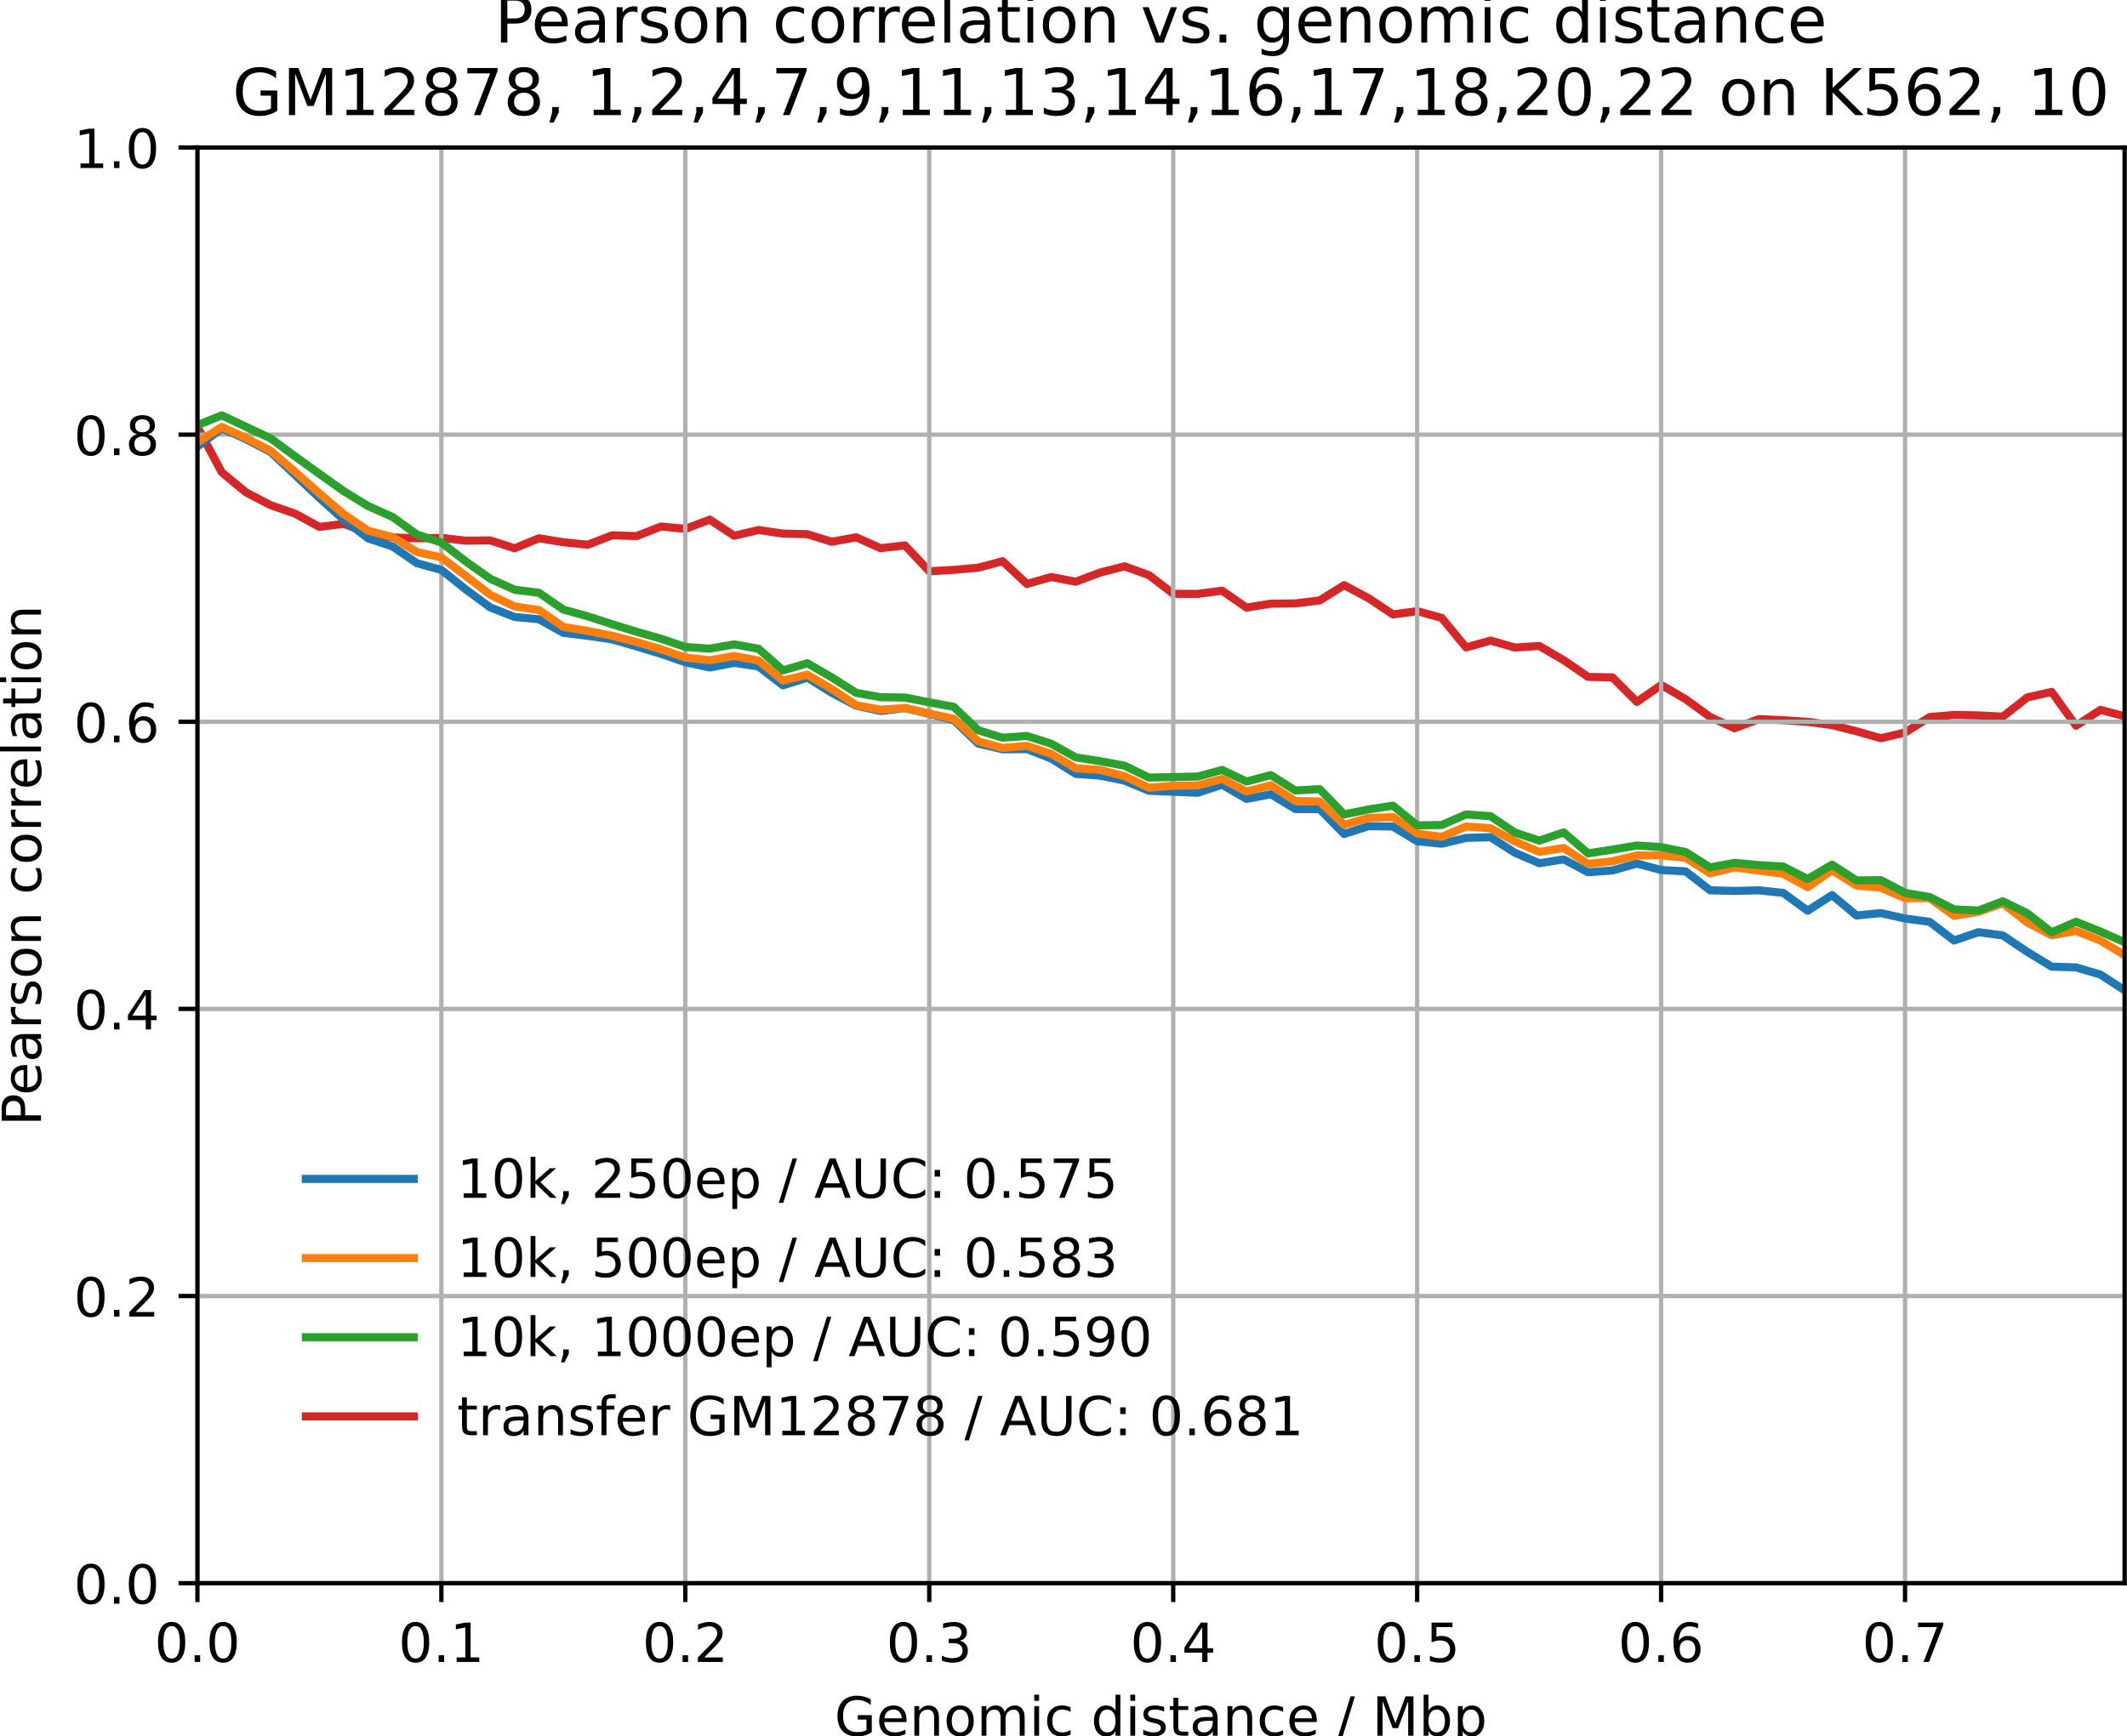
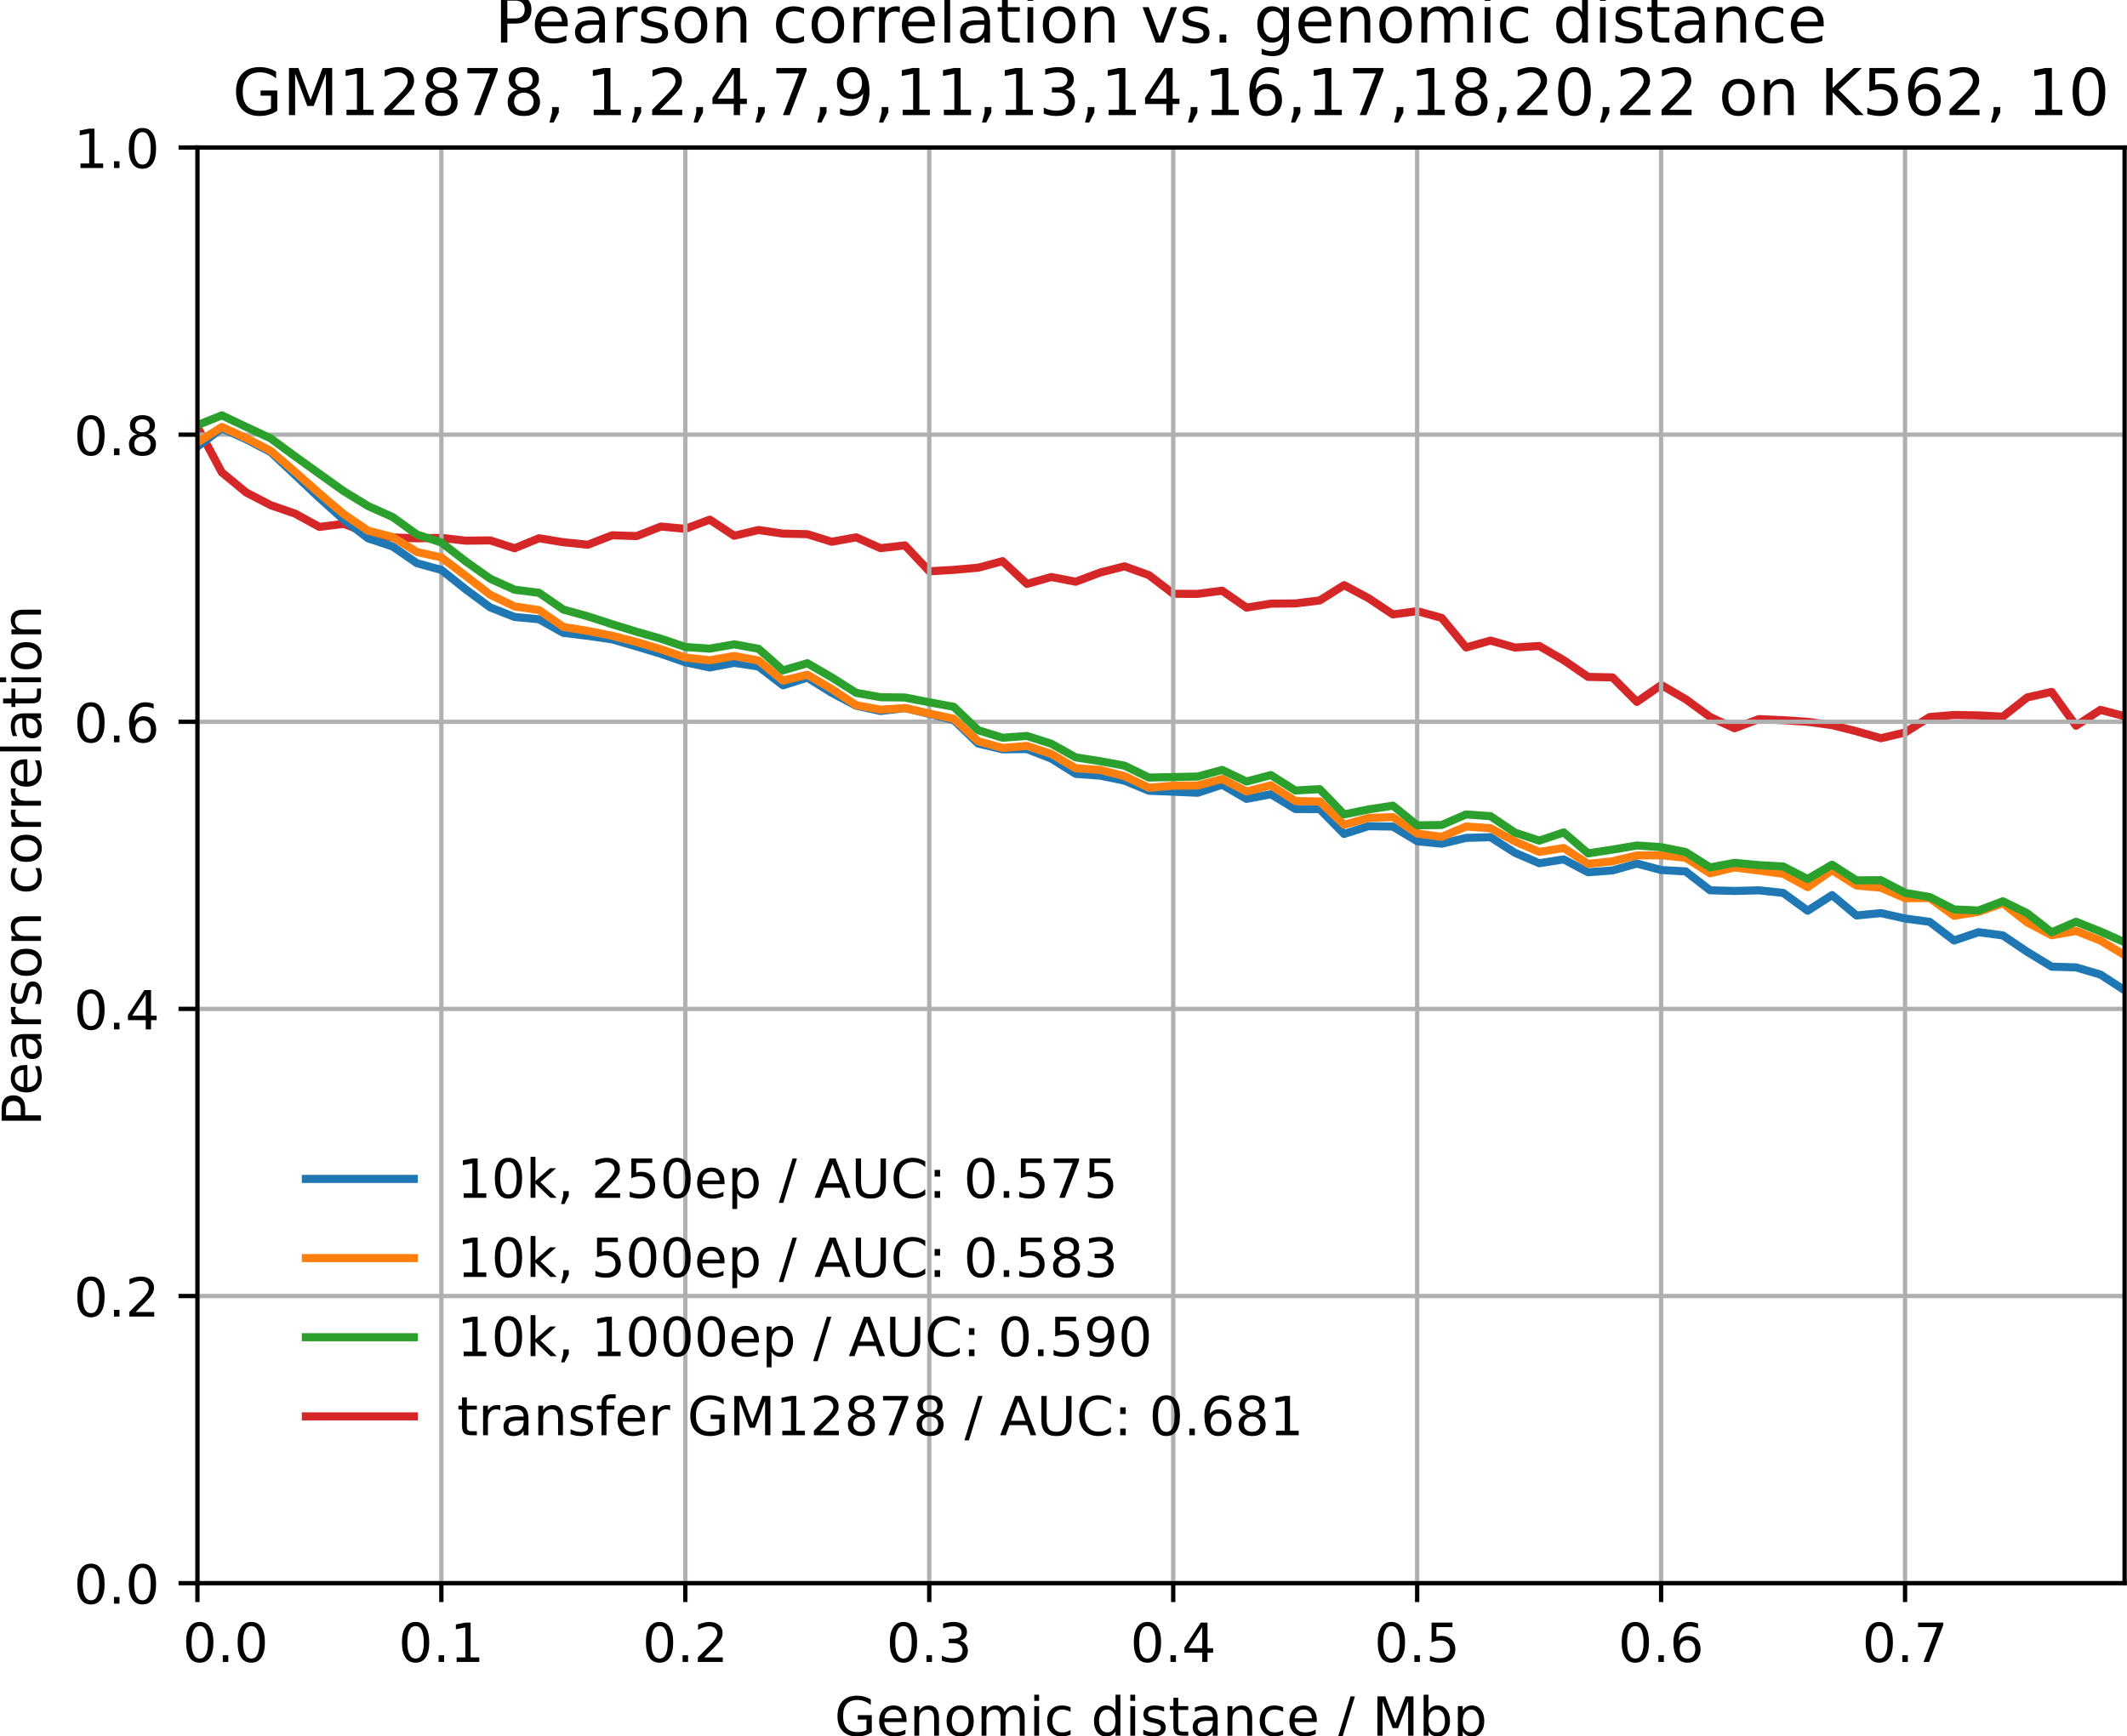
<svg xmlns="http://www.w3.org/2000/svg" version="1.1" id="svg2" xml:space="preserve" width="80mm" height="65.3mm" viewBox="0 0 302.362 246.803">
  <defs id="defs6">
    <clipPath clipPathUnits="userSpaceOnUse" id="clipPath22">
      <path d="M 57.6,38.016 H 414.72 V 304.128 H 57.6 Z" id="path20" />
    </clipPath>
    <clipPath clipPathUnits="userSpaceOnUse" id="clipPath40">
      <path d="M 57.6,38.016 H 414.72 V 304.128 H 57.6 Z" id="path38" />
    </clipPath>
    <clipPath clipPathUnits="userSpaceOnUse" id="clipPath58">
      <path d="M 57.6,38.016 H 414.72 V 304.128 H 57.6 Z" id="path56" />
    </clipPath>
    <clipPath clipPathUnits="userSpaceOnUse" id="clipPath76">
      <path d="M 57.6,38.016 H 414.72 V 304.128 H 57.6 Z" id="path74" />
    </clipPath>
    <clipPath clipPathUnits="userSpaceOnUse" id="clipPath94">
      <path d="M 57.6,38.016 H 414.72 V 304.128 H 57.6 Z" id="path92" />
    </clipPath>
    <clipPath clipPathUnits="userSpaceOnUse" id="clipPath112">
      <path d="M 57.6,38.016 H 414.72 V 304.128 H 57.6 Z" id="path110" />
    </clipPath>
    <clipPath clipPathUnits="userSpaceOnUse" id="clipPath130">
      <path d="M 57.6,38.016 H 414.72 V 304.128 H 57.6 Z" id="path128" />
    </clipPath>
    <clipPath clipPathUnits="userSpaceOnUse" id="clipPath148">
      <path d="M 57.6,38.016 H 414.72 V 304.128 H 57.6 Z" id="path146" />
    </clipPath>
    <clipPath clipPathUnits="userSpaceOnUse" id="clipPath170">
      <path d="M 57.6,38.016 H 414.72 V 304.128 H 57.6 Z" id="path168" />
    </clipPath>
    <clipPath clipPathUnits="userSpaceOnUse" id="clipPath188">
      <path d="M 57.6,38.016 H 414.72 V 304.128 H 57.6 Z" id="path186" />
    </clipPath>
    <clipPath clipPathUnits="userSpaceOnUse" id="clipPath206">
      <path d="M 57.6,38.016 H 414.72 V 304.128 H 57.6 Z" id="path204" />
    </clipPath>
    <clipPath clipPathUnits="userSpaceOnUse" id="clipPath224">
      <path d="M 57.6,38.016 H 414.72 V 304.128 H 57.6 Z" id="path222" />
    </clipPath>
    <clipPath clipPathUnits="userSpaceOnUse" id="clipPath242">
      <path d="M 57.6,38.016 H 414.72 V 304.128 H 57.6 Z" id="path240" />
    </clipPath>
    <clipPath clipPathUnits="userSpaceOnUse" id="clipPath260">
      <path d="M 57.6,38.016 H 414.72 V 304.128 H 57.6 Z" id="path258" />
    </clipPath>
    <clipPath clipPathUnits="userSpaceOnUse" id="clipPath282">
      <path d="M 57.6,38.016 H 414.72 V 304.128 H 57.6 Z" id="path280" />
    </clipPath>
    <clipPath clipPathUnits="userSpaceOnUse" id="clipPath292">
      <path d="M 57.6,38.016 H 414.72 V 304.128 H 57.6 Z" id="path290" />
    </clipPath>
    <clipPath clipPathUnits="userSpaceOnUse" id="clipPath302">
      <path d="M 57.6,38.016 H 414.72 V 304.128 H 57.6 Z" id="path300" />
    </clipPath>
    <clipPath clipPathUnits="userSpaceOnUse" id="clipPath312">
      <path d="M 57.6,38.016 H 414.72 V 304.128 H 57.6 Z" id="path310" />
    </clipPath>
  </defs>
  <g id="g10" transform="matrix(1.333333,0,0,-1.333333,-28.02396,443.5936)">
    <g id="g308" clip-path="url(#clipPath312)" transform="matrix(0.5753527,0,0,0.5753527,8.925225,141.9839)">
      <path d="m 57.6,252.355 4.521,-8.448 4.521,-3.724 4.521,-2.352 4.521,-1.561 4.521,-2.468 4.521,0.568 4.521,-1.726 4.521,-0.793 4.521,-0.16 4.521,0.077 4.521,-0.517 4.521,0.052 4.521,-1.458 4.521,1.854 4.521,-0.736 4.521,-0.462 4.521,1.749 4.521,-0.148 4.521,1.773 4.521,-0.43 4.521,1.707 4.521,-2.99 4.521,1.065 4.521,-0.664 4.521,-0.108 4.521,-1.404 4.521,0.825 4.521,-2.014 4.521,0.513 4.521,-4.799 4.521,0.265 4.521,0.396 4.521,1.213 4.521,-4.215 4.521,1.281 4.521,-0.873 4.521,1.703 4.521,1.151 4.521,-1.631 4.521,-3.46 4.521,-0.015 4.521,0.588 4.521,-3.132 4.521,0.73 4.521,0.041 4.521,0.556 4.521,2.835 4.521,-2.414 4.521,-3.011 4.521,0.6 4.521,-1.248 4.521,-5.476 4.521,1.275 4.521,-1.294 4.521,0.292 4.521,-2.636 4.521,-3.095 4.521,-0.092 4.521,-4.536 4.521,3.125 4.521,-2.632 4.521,-3.284 4.521,-2.101 4.521,1.701 4.521,-0.206 4.521,-0.306 4.521,-0.606 4.521,-1.139 4.521,-1.289 4.521,1.068 4.521,2.856 4.521,0.382 4.521,-0.077 4.521,-0.231 4.521,3.558 4.521,1.028 4.521,-6.27 4.521,2.941 4.521,-1.196" style="fill:none;stroke:#d62728;stroke-width:1.5;stroke-linecap:square;stroke-linejoin:round;stroke-miterlimit:10;stroke-dasharray:none;stroke-opacity:1" id="path314" />
    </g>
    <g id="g16" transform="matrix(0.5753527,0,0,0.5753527,8.925225,141.9839)">
      <g id="g18" clip-path="url(#clipPath22)">
        <path d="M 57.6,38.016 V 304.128" style="fill:none;stroke:#b0b0b0;stroke-width:0.8;stroke-linecap:square;stroke-linejoin:round;stroke-miterlimit:10;stroke-dasharray:none;stroke-opacity:1" id="path24" />
      </g>
    </g>
    <path d="m 42.066,163.856 v -2.014" style="fill:#000000;fill-opacity:1;fill-rule:nonzero;stroke:#000000;stroke-width:0.46;stroke-linecap:butt;stroke-linejoin:round;stroke-miterlimit:10;stroke-dasharray:none;stroke-opacity:1" id="path28" />
    <g id="g34" transform="matrix(0.5753527,0,0,0.5753527,8.925225,141.9839)">
      <g id="g36" clip-path="url(#clipPath40)">
        <path d="M 102.805,38.016 V 304.128" style="fill:none;stroke:#b0b0b0;stroke-width:0.8;stroke-linecap:square;stroke-linejoin:round;stroke-miterlimit:10;stroke-dasharray:none;stroke-opacity:1" id="path42" />
      </g>
    </g>
    <path d="m 68.074,163.856 v -2.014" style="fill:#000000;fill-opacity:1;fill-rule:nonzero;stroke:#000000;stroke-width:0.46;stroke-linecap:butt;stroke-linejoin:round;stroke-miterlimit:10;stroke-dasharray:none;stroke-opacity:1" id="path46" />
    <g id="g52" transform="matrix(0.5753527,0,0,0.5753527,8.925225,141.9839)">
      <g id="g54" clip-path="url(#clipPath58)">
        <path d="M 148.01,38.016 V 304.128" style="fill:none;stroke:#b0b0b0;stroke-width:0.8;stroke-linecap:square;stroke-linejoin:round;stroke-miterlimit:10;stroke-dasharray:none;stroke-opacity:1" id="path60" />
      </g>
    </g>
    <path d="m 94.083,163.856 v -2.014" style="fill:#000000;fill-opacity:1;fill-rule:nonzero;stroke:#000000;stroke-width:0.46;stroke-linecap:butt;stroke-linejoin:round;stroke-miterlimit:10;stroke-dasharray:none;stroke-opacity:1" id="path64" />
    <g id="g70" transform="matrix(0.5753527,0,0,0.5753527,8.925225,141.9839)">
      <g id="g72" clip-path="url(#clipPath76)">
        <path d="M 193.215,38.016 V 304.128" style="fill:none;stroke:#b0b0b0;stroke-width:0.8;stroke-linecap:square;stroke-linejoin:round;stroke-miterlimit:10;stroke-dasharray:none;stroke-opacity:1" id="path78" />
      </g>
    </g>
    <path d="m 120.092,163.856 v -2.014" style="fill:#000000;fill-opacity:1;fill-rule:nonzero;stroke:#000000;stroke-width:0.46;stroke-linecap:butt;stroke-linejoin:round;stroke-miterlimit:10;stroke-dasharray:none;stroke-opacity:1" id="path82" />
    <g id="g88" transform="matrix(0.5753527,0,0,0.5753527,8.925225,141.9839)">
      <g id="g90" clip-path="url(#clipPath94)">
        <path d="M 238.42,38.016 V 304.128" style="fill:none;stroke:#b0b0b0;stroke-width:0.8;stroke-linecap:square;stroke-linejoin:round;stroke-miterlimit:10;stroke-dasharray:none;stroke-opacity:1" id="path96" />
      </g>
    </g>
    <path d="m 146.101,163.856 v -2.014" style="fill:#000000;fill-opacity:1;fill-rule:nonzero;stroke:#000000;stroke-width:0.46;stroke-linecap:butt;stroke-linejoin:round;stroke-miterlimit:10;stroke-dasharray:none;stroke-opacity:1" id="path100" />
    <g id="g106" transform="matrix(0.5753527,0,0,0.5753527,8.925225,141.9839)">
      <g id="g108" clip-path="url(#clipPath112)">
        <path d="M 283.625,38.016 V 304.128" style="fill:none;stroke:#b0b0b0;stroke-width:0.8;stroke-linecap:square;stroke-linejoin:round;stroke-miterlimit:10;stroke-dasharray:none;stroke-opacity:1" id="path114" />
      </g>
    </g>
    <path d="m 172.11,163.856 v -2.014" style="fill:#000000;fill-opacity:1;fill-rule:nonzero;stroke:#000000;stroke-width:0.46;stroke-linecap:butt;stroke-linejoin:round;stroke-miterlimit:10;stroke-dasharray:none;stroke-opacity:1" id="path118" />
    <g id="g124" transform="matrix(0.5753527,0,0,0.5753527,8.925225,141.9839)">
      <g id="g126" clip-path="url(#clipPath130)">
        <path d="M 328.83,38.016 V 304.128" style="fill:none;stroke:#b0b0b0;stroke-width:0.8;stroke-linecap:square;stroke-linejoin:round;stroke-miterlimit:10;stroke-dasharray:none;stroke-opacity:1" id="path132" />
      </g>
    </g>
    <path d="m 198.119,163.856 v -2.014" style="fill:#000000;fill-opacity:1;fill-rule:nonzero;stroke:#000000;stroke-width:0.46;stroke-linecap:butt;stroke-linejoin:round;stroke-miterlimit:10;stroke-dasharray:none;stroke-opacity:1" id="path136" />
    <g id="g142" transform="matrix(0.5753527,0,0,0.5753527,8.925225,141.9839)">
      <g id="g144" clip-path="url(#clipPath148)">
        <path d="M 374.035,38.016 V 304.128" style="fill:none;stroke:#b0b0b0;stroke-width:0.8;stroke-linecap:square;stroke-linejoin:round;stroke-miterlimit:10;stroke-dasharray:none;stroke-opacity:1" id="path150" />
      </g>
    </g>
    <path d="m 224.127,163.856 v -2.014" style="fill:#000000;fill-opacity:1;fill-rule:nonzero;stroke:#000000;stroke-width:0.46;stroke-linecap:butt;stroke-linejoin:round;stroke-miterlimit:10;stroke-dasharray:none;stroke-opacity:1" id="path154" />
    <g id="g164" transform="matrix(0.5753527,0,0,0.5753527,8.925225,141.9839)">
      <g id="g166" clip-path="url(#clipPath170)">
        <path d="M 57.6,38.016 H 414.72" style="fill:none;stroke:#b0b0b0;stroke-width:0.8;stroke-linecap:square;stroke-linejoin:round;stroke-miterlimit:10;stroke-dasharray:none;stroke-opacity:1" id="path172" />
      </g>
    </g>
    <path d="M 42.066,163.856 H 40.052" style="fill:#000000;fill-opacity:1;fill-rule:nonzero;stroke:#000000;stroke-width:0.46;stroke-linecap:butt;stroke-linejoin:round;stroke-miterlimit:10;stroke-dasharray:none;stroke-opacity:1" id="path176" />
    <g id="g182" transform="matrix(0.5753527,0,0,0.5753527,8.925225,141.9839)">
      <g id="g184" clip-path="url(#clipPath188)">
        <path d="M 57.6,91.238 H 414.72" style="fill:none;stroke:#b0b0b0;stroke-width:0.8;stroke-linecap:square;stroke-linejoin:round;stroke-miterlimit:10;stroke-dasharray:none;stroke-opacity:1" id="path190" />
      </g>
    </g>
    <path d="M 42.066,194.478 H 40.052" style="fill:#000000;fill-opacity:1;fill-rule:nonzero;stroke:#000000;stroke-width:0.46;stroke-linecap:butt;stroke-linejoin:round;stroke-miterlimit:10;stroke-dasharray:none;stroke-opacity:1" id="path194" />
    <g id="g200" transform="matrix(0.5753527,0,0,0.5753527,8.925225,141.9839)">
      <g id="g202" clip-path="url(#clipPath206)">
        <path d="M 57.6,144.461 H 414.72" style="fill:none;stroke:#b0b0b0;stroke-width:0.8;stroke-linecap:square;stroke-linejoin:round;stroke-miterlimit:10;stroke-dasharray:none;stroke-opacity:1" id="path208" />
      </g>
    </g>
    <path d="M 42.066,225.1 H 40.052" style="fill:#000000;fill-opacity:1;fill-rule:nonzero;stroke:#000000;stroke-width:0.46;stroke-linecap:butt;stroke-linejoin:round;stroke-miterlimit:10;stroke-dasharray:none;stroke-opacity:1" id="path212" />
    <g id="g218" transform="matrix(0.5753527,0,0,0.5753527,8.925225,141.9839)">
      <g id="g220" clip-path="url(#clipPath224)">
        <path d="M 57.6,197.683 H 414.72" style="fill:none;stroke:#b0b0b0;stroke-width:0.8;stroke-linecap:square;stroke-linejoin:round;stroke-miterlimit:10;stroke-dasharray:none;stroke-opacity:1" id="path226" />
      </g>
    </g>
    <path d="M 42.066,255.721 H 40.052" style="fill:#000000;fill-opacity:1;fill-rule:nonzero;stroke:#000000;stroke-width:0.46;stroke-linecap:butt;stroke-linejoin:round;stroke-miterlimit:10;stroke-dasharray:none;stroke-opacity:1" id="path230" />
    <g id="g236" transform="matrix(0.5753527,0,0,0.5753527,8.925225,141.9839)">
      <g id="g238" clip-path="url(#clipPath242)">
        <path d="M 57.6,250.906 H 414.72" style="fill:none;stroke:#b0b0b0;stroke-width:0.8;stroke-linecap:square;stroke-linejoin:round;stroke-miterlimit:10;stroke-dasharray:none;stroke-opacity:1" id="path244" />
      </g>
    </g>
    <path d="M 42.066,286.343 H 40.052" style="fill:#000000;fill-opacity:1;fill-rule:nonzero;stroke:#000000;stroke-width:0.46;stroke-linecap:butt;stroke-linejoin:round;stroke-miterlimit:10;stroke-dasharray:none;stroke-opacity:1" id="path248" />
    <g id="g254" transform="matrix(0.5753527,0,0,0.5753527,8.925225,141.9839)">
      <g id="g256" clip-path="url(#clipPath260)">
        <path d="M 57.6,304.128 H 414.72" style="fill:none;stroke:#b0b0b0;stroke-width:0.8;stroke-linecap:square;stroke-linejoin:round;stroke-miterlimit:10;stroke-dasharray:none;stroke-opacity:1" id="path262" />
      </g>
    </g>
    <path d="M 42.066,316.965 H 40.052" style="fill:#000000;fill-opacity:1;fill-rule:nonzero;stroke:#000000;stroke-width:0.46;stroke-linecap:butt;stroke-linejoin:round;stroke-miterlimit:10;stroke-dasharray:none;stroke-opacity:1" id="path266" />
    <g id="g278" clip-path="url(#clipPath282)" transform="matrix(0.5753527,0,0,0.5753527,8.925225,141.9839)">
      <path d="m 57.6,248.683 4.521,3.397 4.521,-2.041 4.521,-2.346 4.521,-4.252 4.521,-4.264 4.521,-4.054 4.521,-3.448 4.521,-1.505 4.521,-3.103 4.521,-1.24 4.521,-3.612 4.521,-3.332 4.521,-1.777 4.521,-0.421 4.521,-2.524 4.521,-0.544 4.521,-0.661 4.521,-1.31 4.521,-1.366 4.521,-1.567 4.521,-0.966 4.521,0.863 4.521,-0.687 4.521,-3.486 4.521,1.43 4.521,-2.815 4.521,-2.385 4.521,-0.986 4.521,0.542 4.521,-1.075 4.521,-1.146 4.521,-4.346 4.521,-1.079 4.521,0.044 4.521,-1.762 4.521,-2.83 4.521,-0.328 4.521,-0.928 4.521,-1.875 4.521,-0.177 4.521,-0.195 4.521,1.494 4.521,-2.631 4.521,0.86 4.521,-2.735 4.521,-0.024 4.521,-4.599 4.521,1.443 4.521,-0.079 4.521,-2.722 4.521,-0.452 4.521,1.077 4.521,0.131 4.521,-2.885 4.521,-1.936 4.521,0.708 4.521,-2.386 4.521,0.336 4.521,1.274 4.521,-1.2 4.521,-0.251 4.521,-3.503 4.521,-0.119 4.521,0.115 4.521,-0.484 4.521,-3.297 4.521,2.897 4.521,-3.777 4.521,0.438 4.521,-1.011 4.521,-0.605 4.521,-3.459 4.521,1.534 4.521,-0.598 4.521,-3.04 4.521,-2.748 4.521,-0.136 4.521,-1.327 4.521,-2.939" style="fill:none;stroke:#1f77b4;stroke-width:1.5;stroke-linecap:square;stroke-linejoin:round;stroke-miterlimit:10;stroke-dasharray:none;stroke-opacity:1" id="path284" />
    </g>
    <g id="g288" clip-path="url(#clipPath292)" transform="matrix(0.5753527,0,0,0.5753527,8.925225,141.9839)">
      <path d="m 57.6,249.456 4.521,2.874 4.521,-2.084 4.521,-2.337 4.521,-3.891 4.521,-4.005 4.521,-3.849 4.521,-3.069 4.521,-1.164 4.521,-2.788 4.521,-1.001 4.521,-3.426 4.521,-3.486 4.521,-2.173 4.521,-0.669 4.521,-3.12 4.521,-0.744 4.521,-0.898 4.521,-1.16 4.521,-1.343 4.521,-1.544 4.521,-0.489 4.521,0.787 4.521,-0.846 4.521,-3.705 4.521,1.077 4.521,-2.647 4.521,-3.002 4.521,-0.827 4.521,0.297 4.521,-1.016 4.521,-0.974 4.521,-4.161 4.521,-1.24 4.521,0.381 4.521,-1.488 4.521,-2.658 4.521,-0.309 4.521,-1.147 4.521,-2.15 4.521,0.376 4.521,0.041 4.521,1.204 4.521,-2.319 4.521,1.142 4.521,-2.911 4.521,-0.086 4.521,-4.304 4.521,1.259 4.521,0.149 4.521,-3.05 4.521,-0.608 4.521,1.914 4.521,-0.315 4.521,-2.446 4.521,-1.947 4.521,0.728 4.521,-2.944 4.521,0.483 4.521,1.077 4.521,0.036 4.521,-0.47 4.521,-2.875 4.521,1.09 4.521,-0.574 4.521,-0.605 4.521,-2.48 4.521,3.143 4.521,-2.837 4.521,-0.406 4.521,-1.954 4.521,0.04 4.521,-3.289 4.521,0.738 4.521,1.579 4.521,-3.555 4.521,-2.369 4.521,0.793 4.521,-1.782 4.521,-2.721" style="fill:none;stroke:#ff7f0e;stroke-width:1.5;stroke-linecap:square;stroke-linejoin:round;stroke-miterlimit:10;stroke-dasharray:none;stroke-opacity:1" id="path294" />
    </g>
    <g id="g298" clip-path="url(#clipPath302)" transform="matrix(0.5753527,0,0,0.5753527,8.925225,141.9839)">
      <path d="m 57.6,252.662 4.521,1.82 4.521,-2.143 4.521,-2.122 4.521,-3.33 4.521,-3.249 4.521,-3.22 4.521,-2.761 4.521,-2.017 4.521,-3.255 4.521,-1.476 4.521,-3.508 4.521,-3.199 4.521,-2.045 4.521,-0.566 4.521,-3.113 4.521,-1.253 4.521,-1.465 4.521,-1.391 4.521,-1.291 4.521,-1.534 4.521,-0.307 4.521,0.799 4.521,-0.822 4.521,-4.001 4.521,1.319 4.521,-2.621 4.521,-2.861 4.521,-0.815 4.521,-0.054 4.521,-0.892 4.521,-0.833 4.521,-4.337 4.521,-1.391 4.521,0.325 4.521,-1.444 4.521,-2.526 4.521,-0.705 4.521,-0.834 4.521,-2.198 4.521,0.089 4.521,0.097 4.521,1.227 4.521,-2.147 4.521,1.188 4.521,-2.852 4.521,0.247 4.521,-4.684 4.521,0.929 4.521,0.691 4.521,-3.647 4.521,0.066 4.521,1.959 4.521,-0.323 4.521,-3.04 4.521,-1.494 4.521,1.53 4.521,-3.887 4.521,0.691 4.521,0.765 4.521,-0.309 4.521,-0.903 4.521,-2.854 4.521,0.848 4.521,-0.423 4.521,-0.259 4.521,-2.31 4.521,2.653 4.521,-2.91 4.521,0.039 4.521,-2.362 4.521,-0.762 4.521,-2.294 4.521,-0.201 4.521,1.708 4.521,-2.22 4.521,-3.537 4.521,1.956 4.521,-1.804 4.521,-2.007" style="fill:none;stroke:#2ca02c;stroke-width:1.5;stroke-linecap:square;stroke-linejoin:round;stroke-miterlimit:10;stroke-dasharray:none;stroke-opacity:1" id="path304" />
    </g>
    <path d="M 42.066,163.856 V 316.965" style="fill:none;stroke:#000000;stroke-width:0.46;stroke-linecap:square;stroke-linejoin:miter;stroke-miterlimit:10;stroke-dasharray:none;stroke-opacity:1" id="path318" />
    <path d="M 247.535,163.856 V 316.965" style="fill:none;stroke:#000000;stroke-width:0.46;stroke-linecap:square;stroke-linejoin:miter;stroke-miterlimit:10;stroke-dasharray:none;stroke-opacity:1" id="path320" />
    <path d="M 42.066,163.856 H 247.535" style="fill:none;stroke:#000000;stroke-width:0.46;stroke-linecap:square;stroke-linejoin:miter;stroke-miterlimit:10;stroke-dasharray:none;stroke-opacity:1" id="path322" />
    <path d="M 42.066,316.965 H 247.535" style="fill:none;stroke:#000000;stroke-width:0.46;stroke-linecap:square;stroke-linejoin:miter;stroke-miterlimit:10;stroke-dasharray:none;stroke-opacity:1" id="path324" />
    <path d="M 53.627,206.97 H 65.134" style="fill:none;stroke:#1f77b4;stroke-width:0.863;stroke-linecap:square;stroke-linejoin:round;stroke-miterlimit:10;stroke-dasharray:none;stroke-opacity:1" id="path334" />
    <path d="M 53.627,198.528 H 65.134" style="fill:none;stroke:#ff7f0e;stroke-width:0.863;stroke-linecap:square;stroke-linejoin:round;stroke-miterlimit:10;stroke-dasharray:none;stroke-opacity:1" id="path340" />
    <path d="M 53.627,190.087 H 65.134" style="fill:none;stroke:#2ca02c;stroke-width:0.863;stroke-linecap:square;stroke-linejoin:round;stroke-miterlimit:10;stroke-dasharray:none;stroke-opacity:1" id="path346" />
    <path d="M 53.627,181.645 H 65.134" style="fill:none;stroke:#d62728;stroke-width:0.863;stroke-linecap:square;stroke-linejoin:round;stroke-miterlimit:10;stroke-dasharray:none;stroke-opacity:1" id="path352" />
  </g>
  <g id="layer1" style="display:inline">
-     <text style="font-variant:normal;font-weight:normal;font-size:7.671px;font-family:'DejaVu Sans';-inkscape-font-specification:DejaVuSans;writing-mode:lr-tb;fill:#000000;fill-opacity:1;fill-rule:nonzero;stroke:none;stroke-width:0.767" id="text32" x="21.962" y="236.314">
-       <tspan x="21.962 26.841 29.281" y="236.314" id="tspan30" style="stroke-width:0.767">0.0</tspan>
+     <text style="font-variant:normal;font-weight:normal;font-size:7.671px;font-family:'DejaVu Sans';-inkscape-font-specification:DejaVuSans;writing-mode:lr-tb;fill:#000000;fill-opacity:1;fill-rule:nonzero;stroke:none;stroke-width:0.767" id="text32" x="25.962" y="236.314">
+       <tspan x="25.962 30.841 33.281" y="236.314" id="tspan30" style="stroke-width:0.767">0.0</tspan>
    </text>
    <text style="font-variant:normal;font-weight:normal;font-size:7.671px;font-family:'DejaVu Sans';-inkscape-font-specification:DejaVuSans;writing-mode:lr-tb;fill:#000000;fill-opacity:1;fill-rule:nonzero;stroke:none;stroke-width:0.767" id="text50" x="56.641" y="236.314">
      <tspan x="56.641 61.52 63.959" y="236.314" id="tspan48" style="stroke-width:0.767">0.1</tspan>
    </text>
    <text style="font-variant:normal;font-weight:normal;font-size:7.671px;font-family:'DejaVu Sans';-inkscape-font-specification:DejaVuSans;writing-mode:lr-tb;fill:#000000;fill-opacity:1;fill-rule:nonzero;stroke:none;stroke-width:0.767" id="text68" x="91.319" y="236.314">
      <tspan x="91.319 96.198 98.638" y="236.314" id="tspan66" style="stroke-width:0.767">0.2</tspan>
    </text>
    <text style="font-variant:normal;font-weight:normal;font-size:7.671px;font-family:'DejaVu Sans';-inkscape-font-specification:DejaVuSans;writing-mode:lr-tb;fill:#000000;fill-opacity:1;fill-rule:nonzero;stroke:none;stroke-width:0.767" id="text86" x="125.998" y="236.314">
      <tspan x="125.998 130.877 133.316" y="236.314" id="tspan84" style="stroke-width:0.767">0.3</tspan>
    </text>
    <text style="font-variant:normal;font-weight:normal;font-size:7.671px;font-family:'DejaVu Sans';-inkscape-font-specification:DejaVuSans;writing-mode:lr-tb;fill:#000000;fill-opacity:1;fill-rule:nonzero;stroke:none;stroke-width:0.767" id="text104" x="160.676" y="236.314">
      <tspan x="160.676 165.555 167.995" y="236.314" id="tspan102" style="stroke-width:0.767">0.4</tspan>
    </text>
    <text style="font-variant:normal;font-weight:normal;font-size:7.671px;font-family:'DejaVu Sans';-inkscape-font-specification:DejaVuSans;writing-mode:lr-tb;fill:#000000;fill-opacity:1;fill-rule:nonzero;stroke:none;stroke-width:0.767" id="text122" x="195.355" y="236.314">
      <tspan x="195.355 200.234 202.673" y="236.314" id="tspan120" style="stroke-width:0.767">0.5</tspan>
    </text>
    <text style="font-variant:normal;font-weight:normal;font-size:7.671px;font-family:'DejaVu Sans';-inkscape-font-specification:DejaVuSans;writing-mode:lr-tb;fill:#000000;fill-opacity:1;fill-rule:nonzero;stroke:none;stroke-width:0.767" id="text140" x="230.033" y="236.314">
      <tspan x="230.033 234.912 237.352" y="236.314" id="tspan138" style="stroke-width:0.767">0.6</tspan>
    </text>
    <text style="font-variant:normal;font-weight:normal;font-size:7.671px;font-family:'DejaVu Sans';-inkscape-font-specification:DejaVuSans;writing-mode:lr-tb;fill:#000000;fill-opacity:1;fill-rule:nonzero;stroke:none;stroke-width:0.767" id="text158" x="264.712" y="236.314">
      <tspan x="264.712 269.591 272.03" y="236.314" id="tspan156" style="stroke-width:0.767">0.7</tspan>
    </text>
    <text style="font-variant:normal;font-weight:normal;font-size:7.671px;font-family:'DejaVu Sans';-inkscape-font-specification:DejaVuSans;writing-mode:lr-tb;fill:#000000;fill-opacity:1;fill-rule:nonzero;stroke:none;stroke-width:0.767" id="text162" x="118.614" y="246.802">
      <tspan x="118.614 124.559 129.277 134.14 138.835 146.307 148.44 152.659 155.099 159.97 162.103 166.099 169.107 173.809 178.673 182.892 187.61 190.049 192.635 195.074 201.695 206.566" y="246.802" id="tspan160" style="stroke-width:0.767">Genomic distance / Mbp</tspan>
    </text>
    <text style="font-variant:normal;font-weight:normal;font-size:7.671px;font-family:'DejaVu Sans';-inkscape-font-specification:DejaVuSans;writing-mode:lr-tb;fill:#000000;fill-opacity:1;fill-rule:nonzero;stroke:none;stroke-width:0.767" id="text180" x="10.491" y="228.031">
      <tspan x="10.491 15.37 17.81" y="228.031" id="tspan178" style="stroke-width:0.767">0.0</tspan>
    </text>
    <text style="font-variant:normal;font-weight:normal;font-size:7.671px;font-family:'DejaVu Sans';-inkscape-font-specification:DejaVuSans;writing-mode:lr-tb;fill:#000000;fill-opacity:1;fill-rule:nonzero;stroke:none;stroke-width:0.767" id="text198" x="10.491" y="187.202">
      <tspan x="10.491 15.37 17.81" y="187.202" id="tspan196" style="stroke-width:0.767">0.2</tspan>
    </text>
    <text style="font-variant:normal;font-weight:normal;font-size:7.671px;font-family:'DejaVu Sans';-inkscape-font-specification:DejaVuSans;writing-mode:lr-tb;fill:#000000;fill-opacity:1;fill-rule:nonzero;stroke:none;stroke-width:0.767" id="text216" x="10.491" y="146.373">
      <tspan x="10.491 15.37 17.81" y="146.373" id="tspan214" style="stroke-width:0.767">0.4</tspan>
    </text>
    <text style="font-variant:normal;font-weight:normal;font-size:7.671px;font-family:'DejaVu Sans';-inkscape-font-specification:DejaVuSans;writing-mode:lr-tb;fill:#000000;fill-opacity:1;fill-rule:nonzero;stroke:none;stroke-width:0.767" id="text234" x="10.491" y="105.544">
      <tspan x="10.491 15.37 17.81" y="105.544" id="tspan232" style="stroke-width:0.767">0.6</tspan>
    </text>
    <text style="font-variant:normal;font-weight:normal;font-size:7.671px;font-family:'DejaVu Sans';-inkscape-font-specification:DejaVuSans;writing-mode:lr-tb;fill:#000000;fill-opacity:1;fill-rule:nonzero;stroke:none;stroke-width:0.767" id="text252" x="10.491" y="64.716">
      <tspan x="10.491 15.37 17.81" y="64.716" id="tspan250" style="stroke-width:0.767">0.8</tspan>
    </text>
    <text style="font-variant:normal;font-weight:normal;font-size:7.671px;font-family:'DejaVu Sans';-inkscape-font-specification:DejaVuSans;writing-mode:lr-tb;fill:#000000;fill-opacity:1;fill-rule:nonzero;stroke:none;stroke-width:0.767" id="text270" x="10.491" y="23.887">
      <tspan x="10.491 15.37 17.81" y="23.887" id="tspan268" style="stroke-width:0.767">1.0</tspan>
    </text>
    <text transform="rotate(-90)" style="font-variant:normal;font-weight:normal;font-size:7.671px;font-family:'DejaVu Sans';-inkscape-font-specification:DejaVuSans;writing-mode:lr-tb;fill:#000000;fill-opacity:1;fill-rule:nonzero;stroke:none;stroke-width:0.767" id="text274" x="-160.108" y="5.828">
      <tspan x="-160.108 -155.483 -150.765 -146.062 -142.909 -138.912 -134.218 -129.354 -126.914 -122.695 -118 -114.847 -111.694 -106.977 -104.844 -100.141 -97.134 -95.002 -90.307" y="5.828" id="tspan272" style="stroke-width:0.767">Pearson correlation</tspan>
    </text>
    <text style="font-variant:normal;font-weight:normal;font-size:9.206px;font-family:'DejaVu Sans';-inkscape-font-specification:DejaVuSans;writing-mode:lr-tb;fill:#000000;fill-opacity:1;fill-rule:nonzero;stroke:none;stroke-width:0.767" id="text328" x="70.308" y="6.053">
      <tspan x="70.308 75.859 81.52 87.163 90.947 95.743 101.377 107.213 110.141 115.204 120.838 124.621 128.405 134.066 136.625 142.268 145.877 148.436 154.07 159.906 162.834 168.284 173.08 176.007 178.935 184.78 190.442 196.278 201.912 210.878 213.437 218.5 221.428 227.273 229.833 234.629 238.237 243.88 249.717 254.78" y="6.053" id="tspan326" style="stroke-width:0.767">Pearson correlation vs. genomic distance</tspan>
    </text>
    <text style="font-variant:normal;font-weight:normal;font-size:9.206px;font-family:'DejaVu Sans';-inkscape-font-specification:DejaVuSans;writing-mode:lr-tb;fill:#000000;fill-opacity:1;fill-rule:nonzero;stroke:none;stroke-width:0.767" id="text332" x="33.039" y="16.371">
      <tspan x="33.039 40.173 48.117 53.972 59.827 65.682 71.537 77.391 80.319 83.246 89.101 92.028 97.883 100.811 106.665 109.593 115.448 118.375 124.23 127.157 133.012 138.867 141.794 147.649 153.504 156.431 162.286 168.141 171.068 176.923 182.778 185.705 191.56 197.415 200.342 206.197 212.052 214.979 220.834 226.688 229.616 235.471 241.325 244.253 249.887 255.723 258.65 264.689 270.544 276.399 282.254 285.181 288.109 293.963" y="16.371" id="tspan330" style="stroke-width:0.767">GM12878, 1,2,4,7,9,11,13,14,16,17,18,20,22 on K562, 10</tspan>
    </text>
    <text style="font-variant:normal;font-weight:normal;font-size:7.671px;font-family:'DejaVu Sans';-inkscape-font-specification:DejaVuSans;writing-mode:lr-tb;fill:#000000;fill-opacity:1;fill-rule:nonzero;stroke:none;stroke-width:0.767" id="text338" x="64.959" y="170.319">
      <tspan x="64.959 69.838 74.717 79.159 81.598 84.038 88.917 93.796 98.675 103.392 108.264 110.703 113.289 115.728 120.975 126.591 131.945 134.531 136.97 141.849 144.289 149.168 154.047" y="170.319" id="tspan336" style="stroke-width:0.767">10k, 250ep / AUC: 0.575</tspan>
    </text>
    <text style="font-variant:normal;font-weight:normal;font-size:7.671px;font-family:'DejaVu Sans';-inkscape-font-specification:DejaVuSans;writing-mode:lr-tb;fill:#000000;fill-opacity:1;fill-rule:nonzero;stroke:none;stroke-width:0.767" id="text344" x="64.959" y="181.574">
      <tspan x="64.959 69.838 74.717 79.159 81.598 84.038 88.917 93.796 98.675 103.392 108.264 110.703 113.289 115.728 120.975 126.591 131.945 134.531 136.97 141.849 144.289 149.168 154.047" y="181.574" id="tspan342" style="stroke-width:0.767">10k, 500ep / AUC: 0.583</tspan>
    </text>
    <text style="font-variant:normal;font-weight:normal;font-size:7.671px;font-family:'DejaVu Sans';-inkscape-font-specification:DejaVuSans;writing-mode:lr-tb;fill:#000000;fill-opacity:1;fill-rule:nonzero;stroke:none;stroke-width:0.767" id="text350" x="64.959" y="192.83">
      <tspan x="64.959 69.838 74.717 79.159 81.598 84.038 88.917 93.796 98.675 103.554 108.271 113.143 115.582 118.168 120.607 125.854 131.47 136.824 139.41 141.849 146.728 149.168 154.047 158.926" y="192.83" id="tspan348" style="stroke-width:0.767">10k, 1000ep / AUC: 0.590</tspan>
    </text>
    <text style="font-variant:normal;font-weight:normal;font-size:7.671px;font-family:'DejaVu Sans';-inkscape-font-specification:DejaVuSans;writing-mode:lr-tb;fill:#000000;fill-opacity:1;fill-rule:nonzero;stroke:none;stroke-width:0.767" id="text356" x="64.959" y="204.085">
      <tspan x="64.959 67.966 71.119 75.822 80.685 84.682 87.382 92.1 95.253 97.693 103.638 110.258 115.137 120.016 124.895 129.774 134.653 137.093 139.678 142.118 147.365 152.98 158.335 160.92 163.36 168.239 170.678 175.557 180.436" y="204.085" id="tspan354" style="stroke-width:0.767">transfer GM12878 / AUC: 0.681</tspan>
    </text>
  </g>
</svg>
